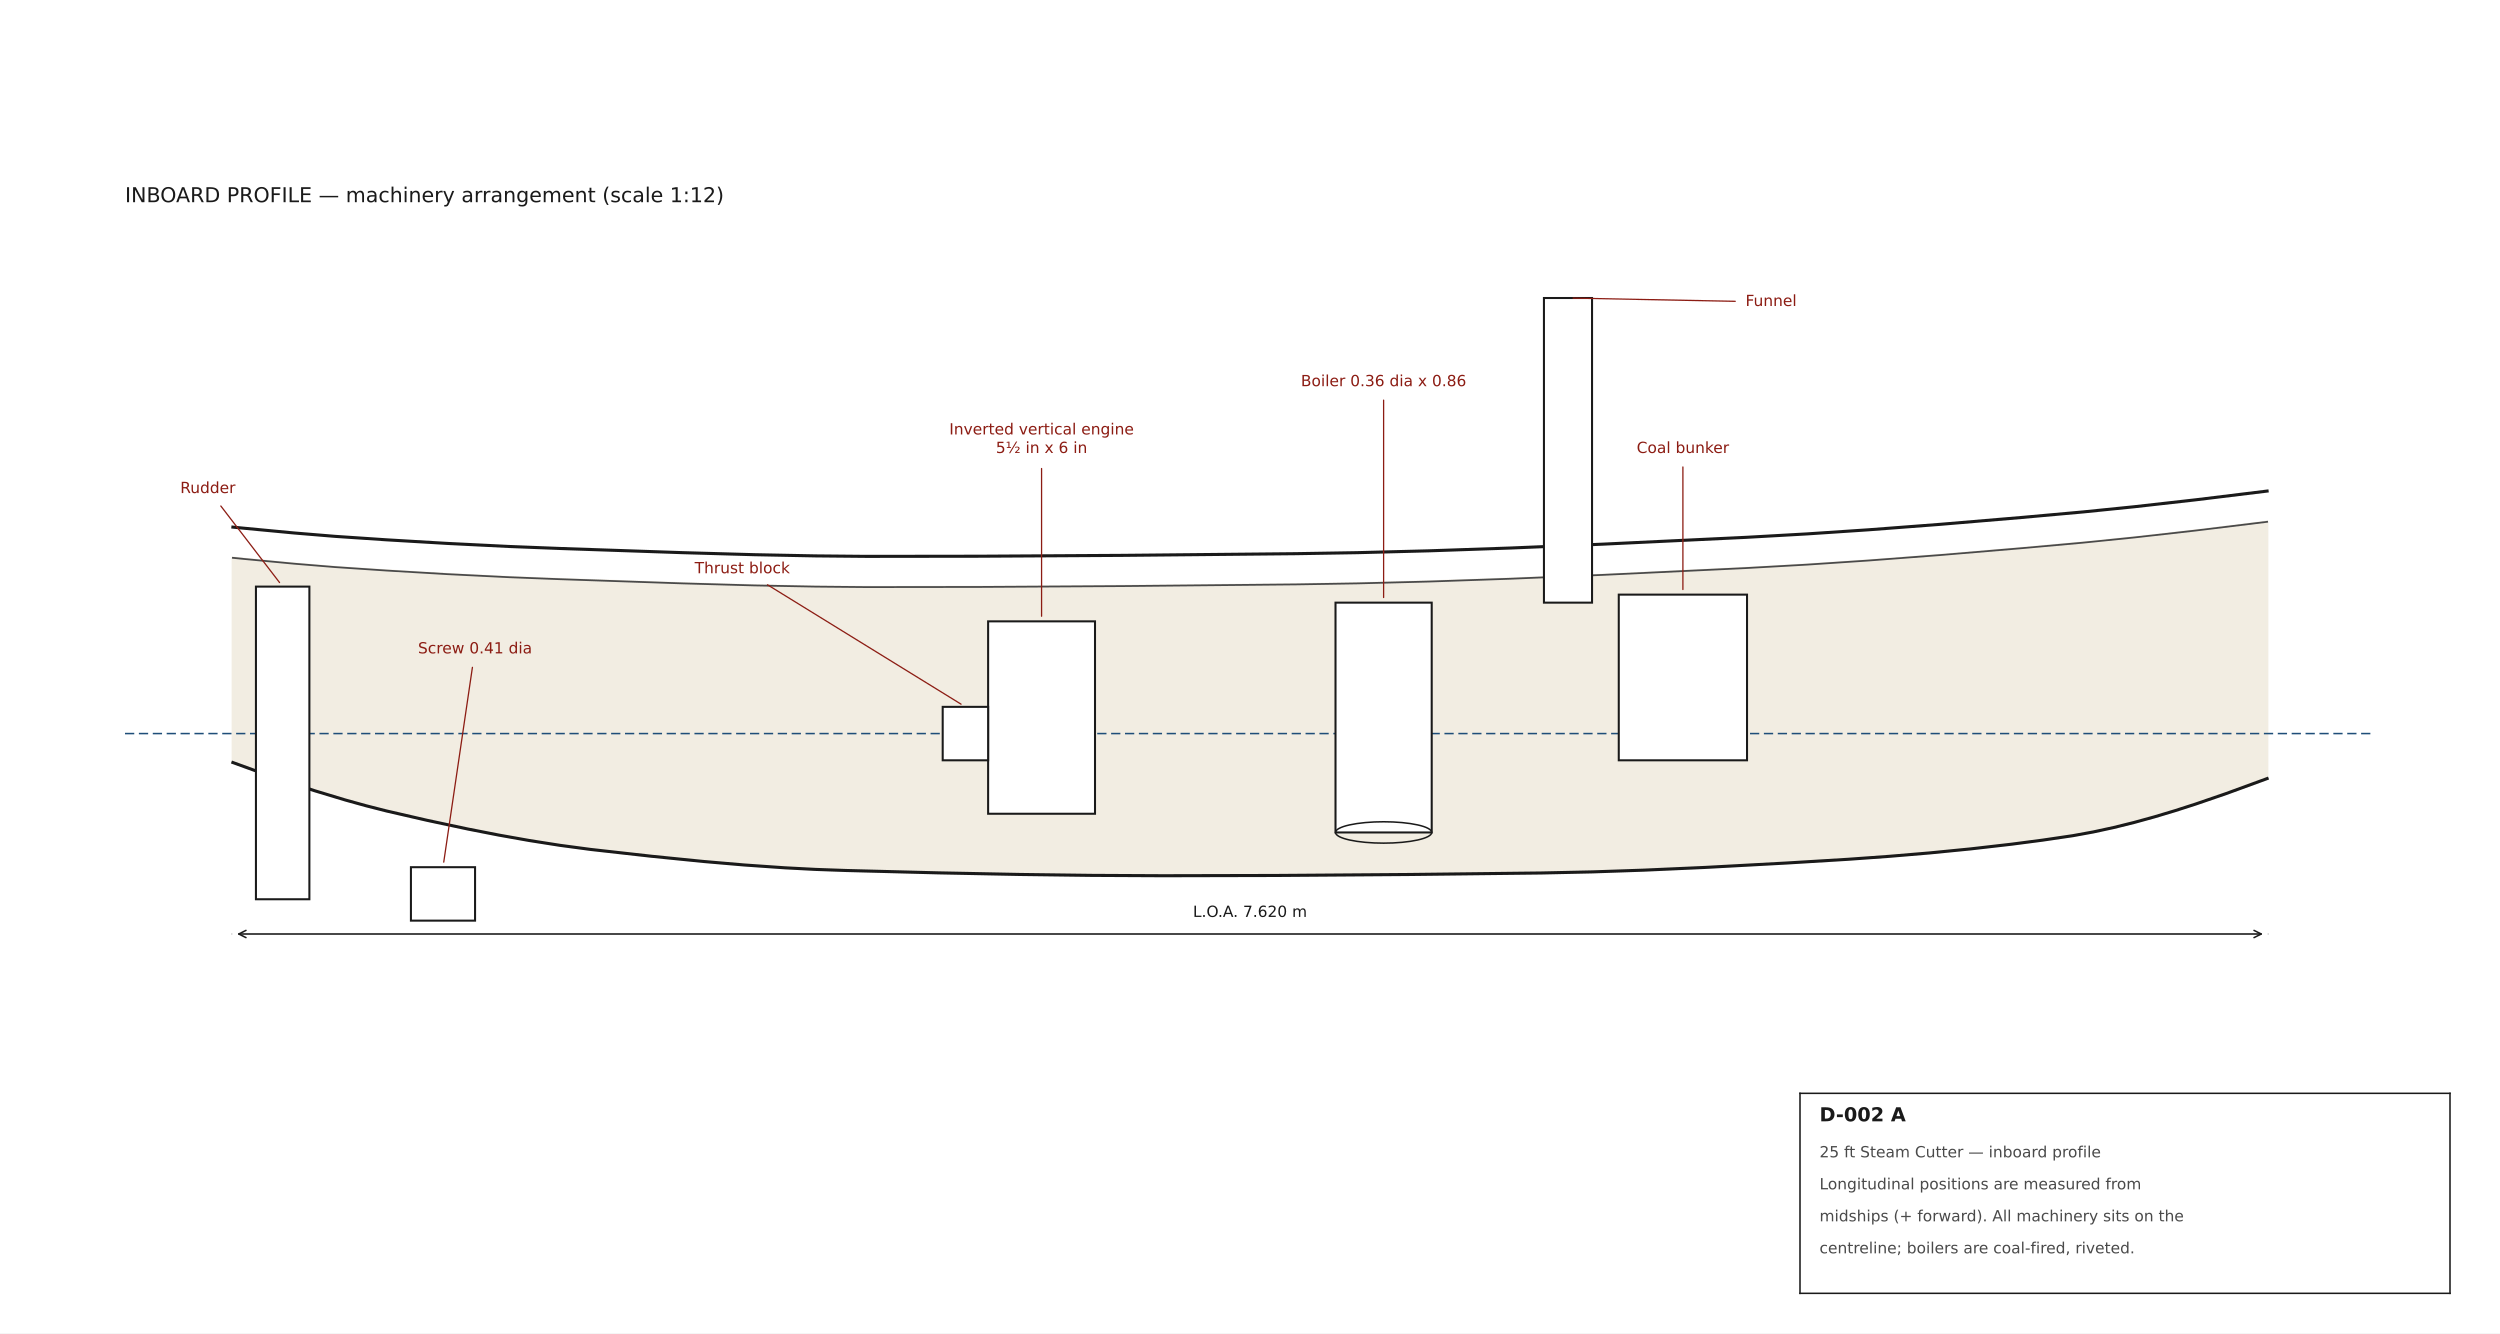
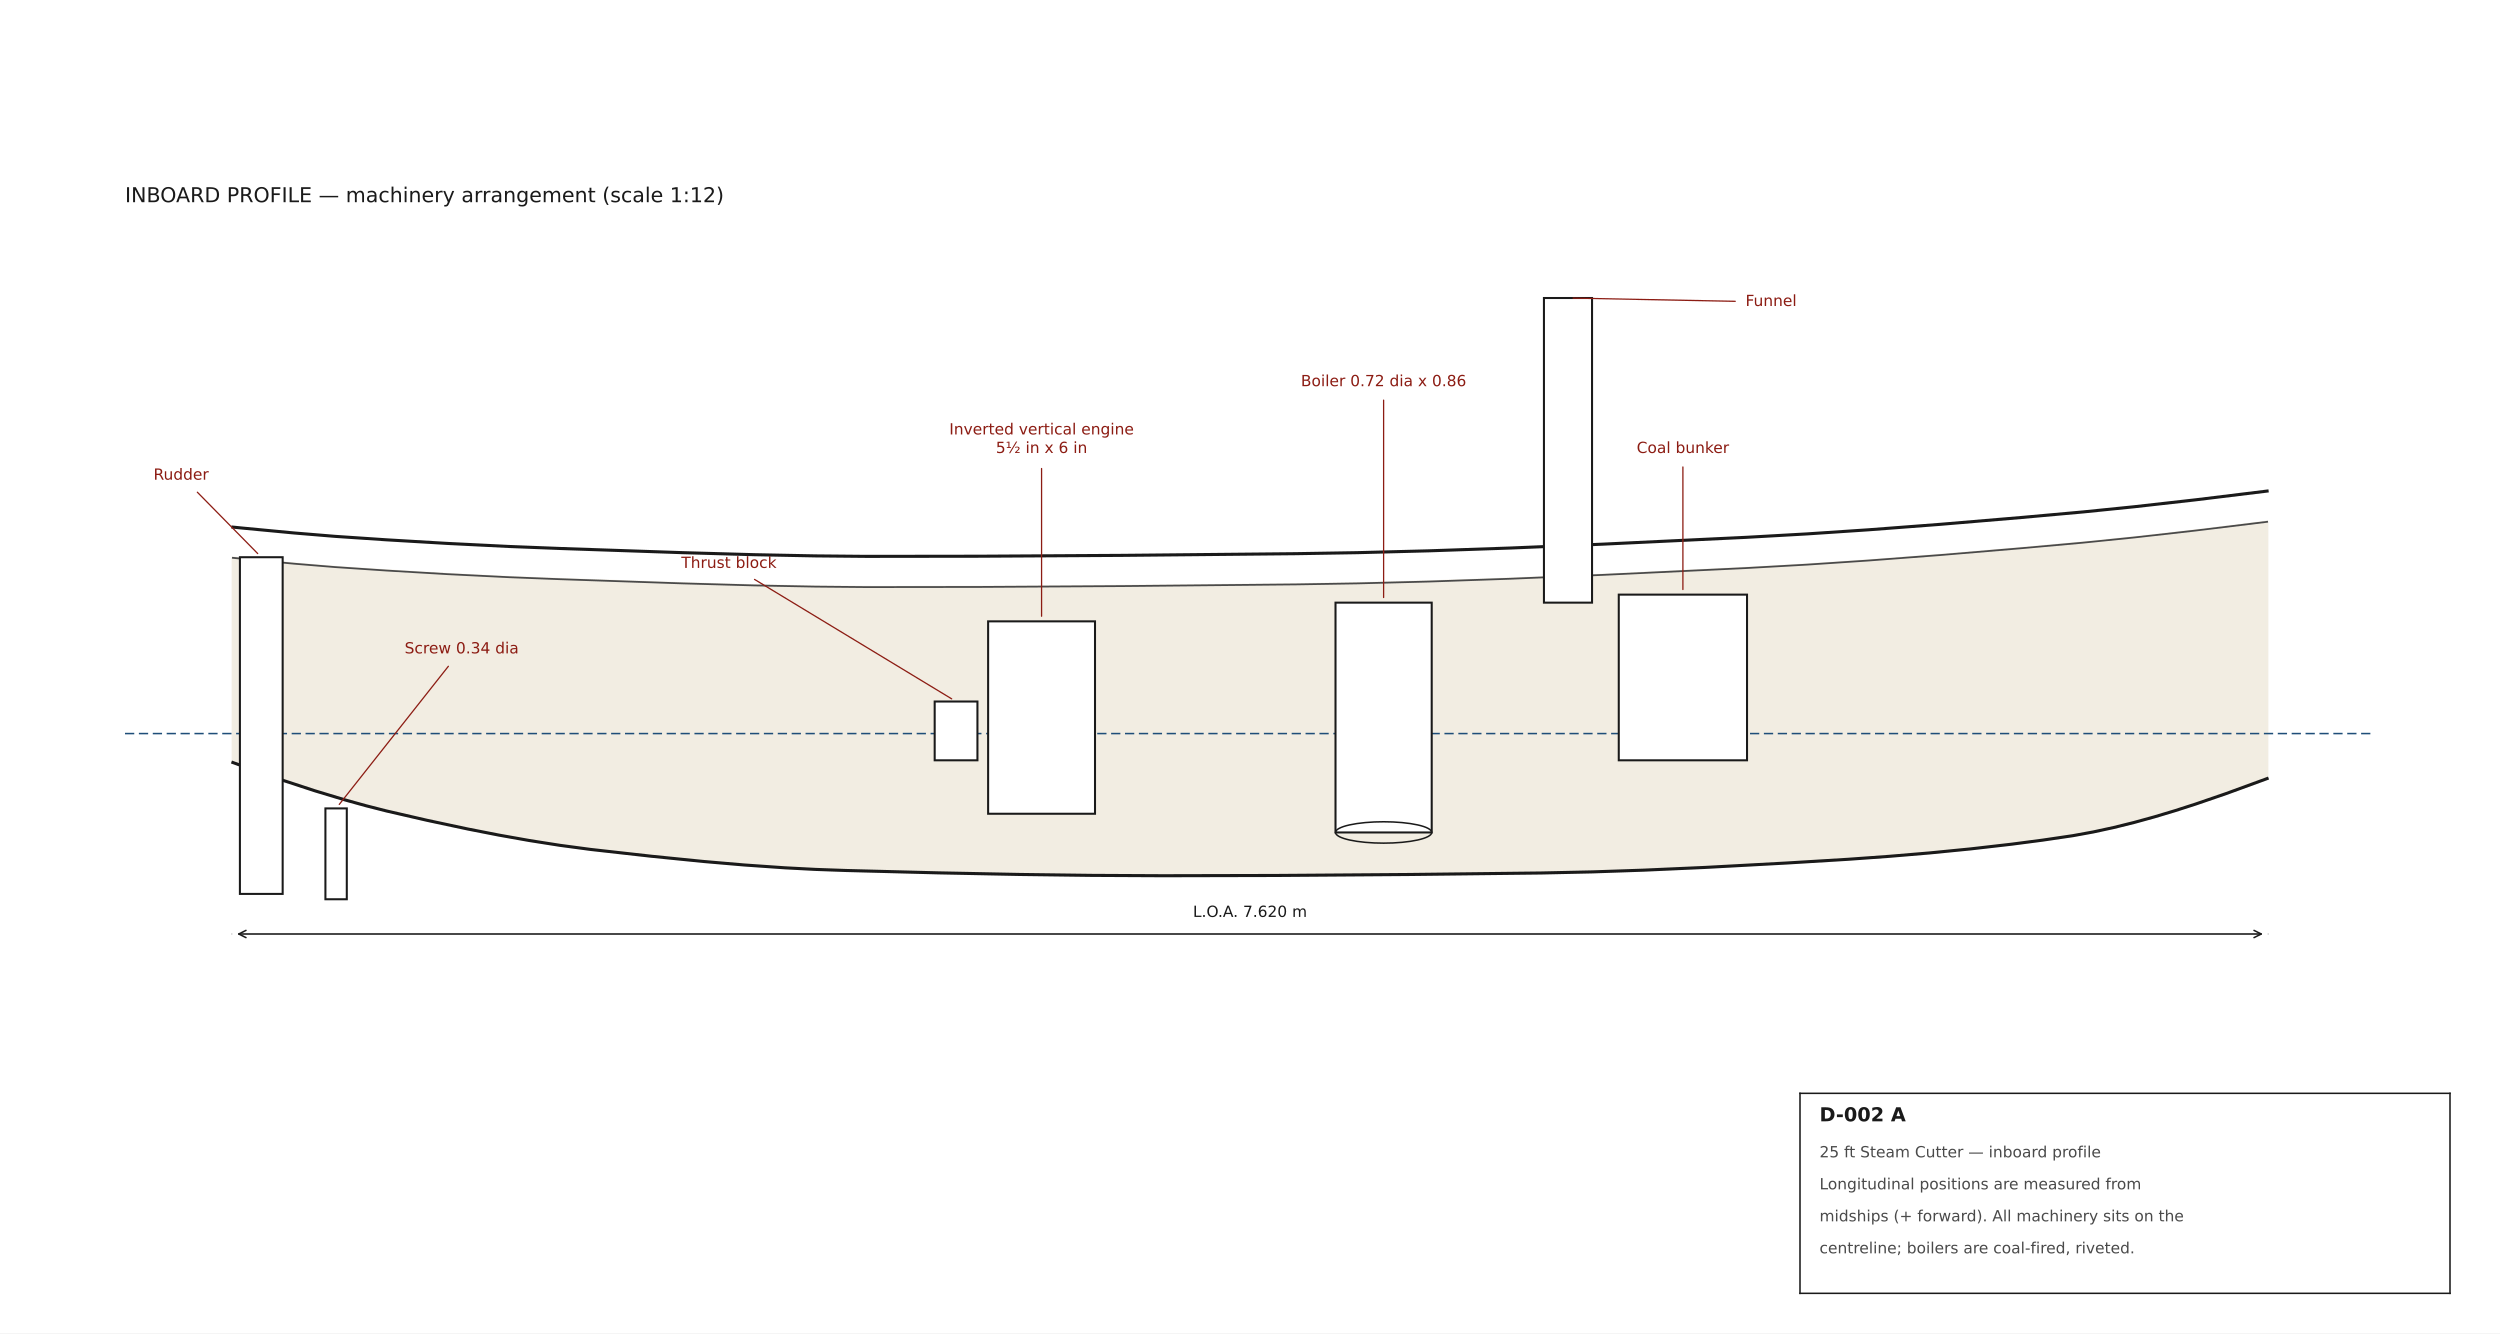
<svg xmlns="http://www.w3.org/2000/svg" xmlns:xlink="http://www.w3.org/1999/xlink" width="972pt" height="518.4pt" viewBox="0 0 972 518.4" version="1.1">
  <defs>
    <style type="text/css">*{stroke-linejoin: round; stroke-linecap: butt}</style>
  </defs>
  <g id="figure_1">
    <g id="patch_1">
      <path d="M 0 518.4  L 972 518.4  L 972 0  L 0 0  z " style="fill: #ffffff" />
    </g>
    <g id="axes_1">
      <g id="FillBetweenPolyCollection_1">
        <defs>
-           <path id="mc4b3c947b9" d="M 881.446 -315.524  L 881.446 -215.686  L 877.472 -214.204  L 873.497 -212.738  L 869.523 -211.292  L 865.549 -209.87  L 861.574 -208.474  L 857.6 -207.107  L 853.626 -205.773  L 849.651 -204.475  L 845.677 -203.217  L 841.703 -202.001  L 837.728 -200.83  L 833.754 -199.708  L 829.78 -198.638  L 825.805 -197.623  L 821.831 -196.667  L 817.857 -195.772  L 813.882 -194.942  L 809.908 -194.18  L 805.934 -193.489  L 801.959 -192.872  L 797.985 -192.293  L 794.011 -191.735  L 790.036 -191.197  L 786.062 -190.678  L 782.088 -190.177  L 778.113 -189.695  L 774.139 -189.23  L 770.165 -188.783  L 766.19 -188.352  L 762.216 -187.937  L 758.242 -187.539  L 754.267 -187.155  L 750.293 -186.786  L 746.319 -186.432  L 742.344 -186.091  L 738.37 -185.764  L 734.396 -185.449  L 730.421 -185.147  L 726.447 -184.856  L 722.473 -184.577  L 718.498 -184.308  L 714.524 -184.05  L 710.55 -183.801  L 706.575 -183.562  L 702.601 -183.326  L 698.627 -183.092  L 694.652 -182.861  L 690.678 -182.632  L 686.704 -182.407  L 682.729 -182.185  L 678.755 -181.967  L 674.781 -181.754  L 670.806 -181.545  L 666.832 -181.34  L 662.858 -181.142  L 658.883 -180.949  L 654.909 -180.762  L 650.935 -180.581  L 646.96 -180.407  L 642.986 -180.241  L 639.012 -180.082  L 635.037 -179.93  L 631.063 -179.788  L 627.089 -179.653  L 623.114 -179.528  L 619.14 -179.412  L 615.166 -179.306  L 611.191 -179.21  L 607.217 -179.124  L 603.243 -179.049  L 599.268 -178.985  L 595.294 -178.932  L 591.32 -178.882  L 587.345 -178.833  L 583.371 -178.784  L 579.397 -178.737  L 575.422 -178.69  L 571.448 -178.645  L 567.474 -178.601  L 563.499 -178.557  L 559.525 -178.515  L 555.551 -178.474  L 551.576 -178.434  L 547.602 -178.395  L 543.628 -178.358  L 539.653 -178.322  L 535.679 -178.287  L 531.705 -178.253  L 527.73 -178.221  L 523.756 -178.19  L 519.782 -178.161  L 515.807 -178.133  L 511.833 -178.107  L 507.859 -178.082  L 503.884 -178.058  L 499.91 -178.037  L 495.936 -178.017  L 491.961 -177.998  L 487.987 -177.982  L 484.013 -177.967  L 480.039 -177.953  L 476.064 -177.942  L 472.09 -177.932  L 468.116 -177.925  L 464.141 -177.919  L 460.167 -177.915  L 456.193 -177.913  L 452.218 -177.914  L 448.244 -177.919  L 444.27 -177.929  L 440.295 -177.945  L 436.321 -177.965  L 432.347 -177.99  L 428.372 -178.019  L 424.398 -178.054  L 420.424 -178.092  L 416.449 -178.135  L 412.475 -178.182  L 408.501 -178.233  L 404.526 -178.288  L 400.552 -178.347  L 396.578 -178.41  L 392.603 -178.477  L 388.629 -178.547  L 384.655 -178.62  L 380.68 -178.697  L 376.706 -178.777  L 372.732 -178.861  L 368.757 -178.947  L 364.783 -179.036  L 360.809 -179.128  L 356.834 -179.223  L 352.86 -179.32  L 348.886 -179.42  L 344.911 -179.522  L 340.937 -179.627  L 336.963 -179.733  L 332.988 -179.842  L 329.014 -179.953  L 325.04 -180.07  L 321.065 -180.211  L 317.091 -180.375  L 313.117 -180.561  L 309.142 -180.769  L 305.168 -180.998  L 301.194 -181.247  L 297.219 -181.515  L 293.245 -181.801  L 289.271 -182.104  L 285.296 -182.424  L 281.322 -182.759  L 277.348 -183.109  L 273.373 -183.472  L 269.399 -183.849  L 265.425 -184.237  L 261.45 -184.637  L 257.476 -185.047  L 253.502 -185.466  L 249.527 -185.894  L 245.553 -186.329  L 241.579 -186.771  L 237.604 -187.219  L 233.63 -187.672  L 229.656 -188.138  L 225.681 -188.637  L 221.707 -189.17  L 217.733 -189.734  L 213.758 -190.33  L 209.784 -190.955  L 205.81 -191.608  L 201.835 -192.289  L 197.861 -192.997  L 193.887 -193.729  L 189.912 -194.485  L 185.938 -195.264  L 181.964 -196.065  L 177.989 -196.886  L 174.015 -197.726  L 170.041 -198.585  L 166.066 -199.46  L 162.092 -200.351  L 158.118 -201.257  L 154.143 -202.177  L 150.169 -203.121  L 146.195 -204.114  L 142.22 -205.152  L 138.246 -206.234  L 134.272 -207.358  L 130.297 -208.522  L 126.323 -209.725  L 122.349 -210.963  L 118.374 -212.235  L 114.4 -213.539  L 110.426 -214.873  L 106.451 -216.235  L 102.477 -217.623  L 98.503 -219.035  L 94.528 -220.469  L 90.554 -221.923  L 90.554 -301.509  L 90.554 -301.509  L 94.528 -301.111  L 98.503 -300.719  L 102.477 -300.334  L 106.451 -299.956  L 110.426 -299.586  L 114.4 -299.227  L 118.374 -298.879  L 122.349 -298.544  L 126.323 -298.223  L 130.297 -297.916  L 134.272 -297.626  L 138.246 -297.353  L 142.22 -297.09  L 146.195 -296.831  L 150.169 -296.577  L 154.143 -296.328  L 158.118 -296.085  L 162.092 -295.847  L 166.066 -295.614  L 170.041 -295.388  L 174.015 -295.167  L 177.989 -294.953  L 181.964 -294.745  L 185.938 -294.545  L 189.912 -294.351  L 193.887 -294.164  L 197.861 -293.985  L 201.835 -293.813  L 205.81 -293.649  L 209.784 -293.493  L 213.758 -293.345  L 217.733 -293.206  L 221.707 -293.068  L 225.681 -292.929  L 229.656 -292.79  L 233.63 -292.651  L 237.604 -292.512  L 241.579 -292.374  L 245.553 -292.237  L 249.527 -292.101  L 253.502 -291.966  L 257.476 -291.834  L 261.45 -291.704  L 265.425 -291.576  L 269.399 -291.452  L 273.373 -291.331  L 277.348 -291.213  L 281.322 -291.1  L 285.296 -290.991  L 289.271 -290.887  L 293.245 -290.788  L 297.219 -290.694  L 301.194 -290.606  L 305.168 -290.525  L 309.142 -290.449  L 313.117 -290.381  L 317.091 -290.32  L 321.065 -290.266  L 325.04 -290.22  L 329.014 -290.182  L 332.988 -290.153  L 336.963 -290.133  L 340.937 -290.122  L 344.911 -290.12  L 348.886 -290.122  L 352.86 -290.125  L 356.834 -290.13  L 360.809 -290.136  L 364.783 -290.144  L 368.757 -290.154  L 372.732 -290.165  L 376.706 -290.178  L 380.68 -290.192  L 384.655 -290.207  L 388.629 -290.224  L 392.603 -290.243  L 396.578 -290.262  L 400.552 -290.283  L 404.526 -290.305  L 408.501 -290.329  L 412.475 -290.354  L 416.449 -290.38  L 420.424 -290.407  L 424.398 -290.435  L 428.372 -290.464  L 432.347 -290.494  L 436.321 -290.526  L 440.295 -290.558  L 444.27 -290.591  L 448.244 -290.625  L 452.218 -290.66  L 456.193 -290.696  L 460.167 -290.733  L 464.141 -290.77  L 468.116 -290.809  L 472.09 -290.847  L 476.064 -290.887  L 480.039 -290.927  L 484.013 -290.968  L 487.987 -291.01  L 491.961 -291.052  L 495.936 -291.095  L 499.91 -291.138  L 503.884 -291.182  L 507.859 -291.232  L 511.833 -291.289  L 515.807 -291.352  L 519.782 -291.421  L 523.756 -291.496  L 527.73 -291.576  L 531.705 -291.663  L 535.679 -291.754  L 539.653 -291.852  L 543.628 -291.954  L 547.602 -292.062  L 551.576 -292.174  L 555.551 -292.291  L 559.525 -292.413  L 563.499 -292.54  L 567.474 -292.67  L 571.448 -292.805  L 575.422 -292.945  L 579.397 -293.088  L 583.371 -293.234  L 587.345 -293.385  L 591.32 -293.539  L 595.294 -293.696  L 599.268 -293.857  L 603.243 -294.021  L 607.217 -294.187  L 611.191 -294.357  L 615.166 -294.529  L 619.14 -294.704  L 623.114 -294.881  L 627.089 -295.06  L 631.063 -295.241  L 635.037 -295.424  L 639.012 -295.61  L 642.986 -295.796  L 646.96 -295.984  L 650.935 -296.174  L 654.909 -296.365  L 658.883 -296.557  L 662.858 -296.75  L 666.832 -296.943  L 670.806 -297.138  L 674.781 -297.333  L 678.755 -297.53  L 682.729 -297.735  L 686.704 -297.947  L 690.678 -298.168  L 694.652 -298.396  L 698.627 -298.631  L 702.601 -298.873  L 706.575 -299.123  L 710.55 -299.379  L 714.524 -299.641  L 718.498 -299.91  L 722.473 -300.185  L 726.447 -300.466  L 730.421 -300.753  L 734.396 -301.045  L 738.37 -301.343  L 742.344 -301.646  L 746.319 -301.954  L 750.293 -302.266  L 754.267 -302.584  L 758.242 -302.905  L 762.216 -303.231  L 766.19 -303.561  L 770.165 -303.895  L 774.139 -304.232  L 778.113 -304.573  L 782.088 -304.917  L 786.062 -305.264  L 790.036 -305.614  L 794.011 -305.967  L 797.985 -306.322  L 801.959 -306.679  L 805.934 -307.041  L 809.908 -307.414  L 813.882 -307.798  L 817.857 -308.192  L 821.831 -308.595  L 825.805 -309.007  L 829.78 -309.429  L 833.754 -309.859  L 837.728 -310.296  L 841.703 -310.742  L 845.677 -311.194  L 849.651 -311.654  L 853.626 -312.119  L 857.6 -312.591  L 861.574 -313.069  L 865.549 -313.551  L 869.523 -314.038  L 873.497 -314.53  L 877.472 -315.025  L 881.446 -315.524  z " style="stroke: #f2ede2" />
+           <path id="m5db1844c82" d="M 881.446 -315.524  L 881.446 -215.686  L 877.472 -214.204  L 873.497 -212.738  L 869.523 -211.292  L 865.549 -209.87  L 861.574 -208.474  L 857.6 -207.107  L 853.626 -205.773  L 849.651 -204.475  L 845.677 -203.217  L 841.703 -202.001  L 837.728 -200.83  L 833.754 -199.708  L 829.78 -198.638  L 825.805 -197.623  L 821.831 -196.667  L 817.857 -195.772  L 813.882 -194.942  L 809.908 -194.18  L 805.934 -193.489  L 801.959 -192.872  L 797.985 -192.293  L 794.011 -191.735  L 790.036 -191.197  L 786.062 -190.678  L 782.088 -190.177  L 778.113 -189.695  L 774.139 -189.23  L 770.165 -188.783  L 766.19 -188.352  L 762.216 -187.937  L 758.242 -187.539  L 754.267 -187.155  L 750.293 -186.786  L 746.319 -186.432  L 742.344 -186.091  L 738.37 -185.764  L 734.396 -185.449  L 730.421 -185.147  L 726.447 -184.856  L 722.473 -184.577  L 718.498 -184.308  L 714.524 -184.05  L 710.55 -183.801  L 706.575 -183.562  L 702.601 -183.326  L 698.627 -183.092  L 694.652 -182.861  L 690.678 -182.632  L 686.704 -182.407  L 682.729 -182.185  L 678.755 -181.967  L 674.781 -181.754  L 670.806 -181.545  L 666.832 -181.34  L 662.858 -181.142  L 658.883 -180.949  L 654.909 -180.762  L 650.935 -180.581  L 646.96 -180.407  L 642.986 -180.241  L 639.012 -180.082  L 635.037 -179.93  L 631.063 -179.788  L 627.089 -179.653  L 623.114 -179.528  L 619.14 -179.412  L 615.166 -179.306  L 611.191 -179.21  L 607.217 -179.124  L 603.243 -179.049  L 599.268 -178.985  L 595.294 -178.932  L 591.32 -178.882  L 587.345 -178.833  L 583.371 -178.784  L 579.397 -178.737  L 575.422 -178.69  L 571.448 -178.645  L 567.474 -178.601  L 563.499 -178.557  L 559.525 -178.515  L 555.551 -178.474  L 551.576 -178.434  L 547.602 -178.395  L 543.628 -178.358  L 539.653 -178.322  L 535.679 -178.287  L 531.705 -178.253  L 527.73 -178.221  L 523.756 -178.19  L 519.782 -178.161  L 515.807 -178.133  L 511.833 -178.107  L 507.859 -178.082  L 503.884 -178.058  L 499.91 -178.037  L 495.936 -178.017  L 491.961 -177.998  L 487.987 -177.982  L 484.013 -177.967  L 480.039 -177.953  L 476.064 -177.942  L 472.09 -177.932  L 468.116 -177.925  L 464.141 -177.919  L 460.167 -177.915  L 456.193 -177.913  L 452.218 -177.914  L 448.244 -177.919  L 444.27 -177.929  L 440.295 -177.945  L 436.321 -177.965  L 432.347 -177.99  L 428.372 -178.019  L 424.398 -178.054  L 420.424 -178.092  L 416.449 -178.135  L 412.475 -178.182  L 408.501 -178.233  L 404.526 -178.288  L 400.552 -178.347  L 396.578 -178.41  L 392.603 -178.477  L 388.629 -178.547  L 384.655 -178.62  L 380.68 -178.697  L 376.706 -178.777  L 372.732 -178.861  L 368.757 -178.947  L 364.783 -179.036  L 360.809 -179.128  L 356.834 -179.223  L 352.86 -179.32  L 348.886 -179.42  L 344.911 -179.522  L 340.937 -179.627  L 336.963 -179.733  L 332.988 -179.842  L 329.014 -179.953  L 325.04 -180.07  L 321.065 -180.211  L 317.091 -180.375  L 313.117 -180.561  L 309.142 -180.769  L 305.168 -180.998  L 301.194 -181.247  L 297.219 -181.515  L 293.245 -181.801  L 289.271 -182.104  L 285.296 -182.424  L 281.322 -182.759  L 277.348 -183.109  L 273.373 -183.472  L 269.399 -183.849  L 265.425 -184.237  L 261.45 -184.637  L 257.476 -185.047  L 253.502 -185.466  L 249.527 -185.894  L 245.553 -186.329  L 241.579 -186.771  L 237.604 -187.219  L 233.63 -187.672  L 229.656 -188.138  L 225.681 -188.637  L 221.707 -189.17  L 217.733 -189.734  L 213.758 -190.33  L 209.784 -190.955  L 205.81 -191.608  L 201.835 -192.289  L 197.861 -192.997  L 193.887 -193.729  L 189.912 -194.485  L 185.938 -195.264  L 181.964 -196.065  L 177.989 -196.886  L 174.015 -197.726  L 170.041 -198.585  L 166.066 -199.46  L 162.092 -200.351  L 158.118 -201.257  L 154.143 -202.177  L 150.169 -203.121  L 146.195 -204.114  L 142.22 -205.152  L 138.246 -206.234  L 134.272 -207.358  L 130.297 -208.522  L 126.323 -209.725  L 122.349 -210.963  L 118.374 -212.235  L 114.4 -213.539  L 110.426 -214.873  L 106.451 -216.235  L 102.477 -217.623  L 98.503 -219.035  L 94.528 -220.469  L 90.554 -221.923  L 90.554 -301.509  L 90.554 -301.509  L 94.528 -301.111  L 98.503 -300.719  L 102.477 -300.334  L 106.451 -299.956  L 110.426 -299.586  L 114.4 -299.227  L 118.374 -298.879  L 122.349 -298.544  L 126.323 -298.223  L 130.297 -297.916  L 134.272 -297.626  L 138.246 -297.353  L 142.22 -297.09  L 146.195 -296.831  L 150.169 -296.577  L 154.143 -296.328  L 158.118 -296.085  L 162.092 -295.847  L 166.066 -295.614  L 170.041 -295.388  L 174.015 -295.167  L 177.989 -294.953  L 181.964 -294.745  L 185.938 -294.545  L 189.912 -294.351  L 193.887 -294.164  L 197.861 -293.985  L 201.835 -293.813  L 205.81 -293.649  L 209.784 -293.493  L 213.758 -293.345  L 217.733 -293.206  L 221.707 -293.068  L 225.681 -292.929  L 229.656 -292.79  L 233.63 -292.651  L 237.604 -292.512  L 241.579 -292.374  L 245.553 -292.237  L 249.527 -292.101  L 253.502 -291.966  L 257.476 -291.834  L 261.45 -291.704  L 265.425 -291.576  L 269.399 -291.452  L 273.373 -291.331  L 277.348 -291.213  L 281.322 -291.1  L 285.296 -290.991  L 289.271 -290.887  L 293.245 -290.788  L 297.219 -290.694  L 301.194 -290.606  L 305.168 -290.525  L 309.142 -290.449  L 313.117 -290.381  L 317.091 -290.32  L 321.065 -290.266  L 325.04 -290.22  L 329.014 -290.182  L 332.988 -290.153  L 336.963 -290.133  L 340.937 -290.122  L 344.911 -290.12  L 348.886 -290.122  L 352.86 -290.125  L 356.834 -290.13  L 360.809 -290.136  L 364.783 -290.144  L 368.757 -290.154  L 372.732 -290.165  L 376.706 -290.178  L 380.68 -290.192  L 384.655 -290.207  L 388.629 -290.224  L 392.603 -290.243  L 396.578 -290.262  L 400.552 -290.283  L 404.526 -290.305  L 408.501 -290.329  L 412.475 -290.354  L 416.449 -290.38  L 420.424 -290.407  L 424.398 -290.435  L 428.372 -290.464  L 432.347 -290.494  L 436.321 -290.526  L 440.295 -290.558  L 444.27 -290.591  L 448.244 -290.625  L 452.218 -290.66  L 456.193 -290.696  L 460.167 -290.733  L 464.141 -290.77  L 468.116 -290.809  L 472.09 -290.847  L 476.064 -290.887  L 480.039 -290.927  L 484.013 -290.968  L 487.987 -291.01  L 491.961 -291.052  L 495.936 -291.095  L 499.91 -291.138  L 503.884 -291.182  L 507.859 -291.232  L 511.833 -291.289  L 515.807 -291.352  L 519.782 -291.421  L 523.756 -291.496  L 527.73 -291.576  L 531.705 -291.663  L 535.679 -291.754  L 539.653 -291.852  L 543.628 -291.954  L 547.602 -292.062  L 551.576 -292.174  L 555.551 -292.291  L 559.525 -292.413  L 563.499 -292.54  L 567.474 -292.67  L 571.448 -292.805  L 575.422 -292.945  L 579.397 -293.088  L 583.371 -293.234  L 587.345 -293.385  L 591.32 -293.539  L 595.294 -293.696  L 599.268 -293.857  L 603.243 -294.021  L 607.217 -294.187  L 611.191 -294.357  L 615.166 -294.529  L 619.14 -294.704  L 623.114 -294.881  L 627.089 -295.06  L 631.063 -295.241  L 635.037 -295.424  L 639.012 -295.61  L 642.986 -295.796  L 646.96 -295.984  L 650.935 -296.174  L 654.909 -296.365  L 658.883 -296.557  L 662.858 -296.75  L 666.832 -296.943  L 670.806 -297.138  L 674.781 -297.333  L 678.755 -297.53  L 682.729 -297.735  L 686.704 -297.947  L 690.678 -298.168  L 694.652 -298.396  L 698.627 -298.631  L 702.601 -298.873  L 706.575 -299.123  L 710.55 -299.379  L 714.524 -299.641  L 718.498 -299.91  L 722.473 -300.185  L 726.447 -300.466  L 730.421 -300.753  L 734.396 -301.045  L 738.37 -301.343  L 742.344 -301.646  L 746.319 -301.954  L 750.293 -302.266  L 754.267 -302.584  L 758.242 -302.905  L 762.216 -303.231  L 766.19 -303.561  L 770.165 -303.895  L 774.139 -304.232  L 778.113 -304.573  L 782.088 -304.917  L 786.062 -305.264  L 790.036 -305.614  L 794.011 -305.967  L 797.985 -306.322  L 801.959 -306.679  L 805.934 -307.041  L 809.908 -307.414  L 813.882 -307.798  L 817.857 -308.192  L 821.831 -308.595  L 825.805 -309.007  L 829.78 -309.429  L 833.754 -309.859  L 837.728 -310.296  L 841.703 -310.742  L 845.677 -311.194  L 849.651 -311.654  L 853.626 -312.119  L 857.6 -312.591  L 861.574 -313.069  L 865.549 -313.551  L 869.523 -314.038  L 873.497 -314.53  L 877.472 -315.025  L 881.446 -315.524  z " style="stroke: #f2ede2" />
        </defs>
-         <g clip-path="url(#p4b88df3633)">
-           <use xlink:href="#mc4b3c947b9" x="0" y="518.4" style="fill: #f2ede2; stroke: #f2ede2" />
+         <g clip-path="url(#pf115ab7d1e)">
+           <use xlink:href="#m5db1844c82" x="0" y="518.4" style="fill: #f2ede2; stroke: #f2ede2" />
        </g>
      </g>
      <g id="line2d_1">
-         <path d="M 881.446 190.928  L 853.626 194.333  L 829.78 197.023  L 809.908 199.038  L 786.062 201.188  L 754.267 203.868  L 726.447 205.986  L 702.601 207.579  L 678.755 208.922  L 623.114 211.571  L 587.345 213.067  L 555.551 214.161  L 527.73 214.876  L 503.884 215.27  L 436.321 215.927  L 380.68 216.26  L 336.963 216.319  L 317.091 216.132  L 293.245 215.664  L 265.425 214.876  L 217.733 213.246  L 197.861 212.467  L 174.015 211.285  L 150.169 209.875  L 130.297 208.536  L 114.4 207.225  L 94.528 205.341  L 90.554 204.943  L 90.554 204.943  " clip-path="url(#p4b88df3633)" style="fill: none; stroke: #1a1a1a; stroke-width: 1.2; stroke-linecap: square" />
+         <path d="M 881.446 190.928  L 853.626 194.333  L 829.78 197.023  L 809.908 199.038  L 786.062 201.188  L 754.267 203.868  L 726.447 205.986  L 702.601 207.579  L 678.755 208.922  L 623.114 211.571  L 587.345 213.067  L 555.551 214.161  L 527.73 214.876  L 503.884 215.27  L 436.321 215.927  L 380.68 216.26  L 336.963 216.319  L 317.091 216.132  L 293.245 215.664  L 265.425 214.876  L 217.733 213.246  L 197.861 212.467  L 174.015 211.285  L 150.169 209.875  L 130.297 208.536  L 114.4 207.225  L 94.528 205.341  L 90.554 204.943  L 90.554 204.943  " clip-path="url(#pf115ab7d1e)" style="fill: none; stroke: #1a1a1a; stroke-width: 1.2; stroke-linecap: square" />
      </g>
      <g id="line2d_2">
-         <path d="M 881.446 302.714  L 865.549 308.53  L 853.626 312.627  L 845.677 315.183  L 837.728 317.57  L 829.78 319.762  L 821.831 321.733  L 813.882 323.458  L 805.934 324.911  L 794.011 326.665  L 782.088 328.223  L 766.19 330.048  L 750.293 331.614  L 734.396 332.951  L 718.498 334.092  L 694.652 335.539  L 662.858 337.258  L 639.012 338.318  L 619.14 338.988  L 599.268 339.415  L 547.602 340.005  L 495.936 340.383  L 452.218 340.486  L 424.398 340.346  L 396.578 339.99  L 364.783 339.364  L 329.014 338.447  L 317.091 338.025  L 305.168 337.402  L 289.271 336.296  L 273.373 334.928  L 253.502 332.934  L 229.656 330.262  L 217.733 328.666  L 205.81 326.792  L 193.887 324.671  L 181.964 322.335  L 166.066 318.94  L 150.169 315.279  L 142.22 313.248  L 134.272 311.042  L 122.349 307.437  L 110.426 303.527  L 98.503 299.365  L 90.554 296.477  L 90.554 296.477  " clip-path="url(#p4b88df3633)" style="fill: none; stroke: #1a1a1a; stroke-width: 1.2; stroke-linecap: square" />
+         <path d="M 881.446 302.714  L 865.549 308.53  L 853.626 312.627  L 845.677 315.183  L 837.728 317.57  L 829.78 319.762  L 821.831 321.733  L 813.882 323.458  L 805.934 324.911  L 794.011 326.665  L 782.088 328.223  L 766.19 330.048  L 750.293 331.614  L 734.396 332.951  L 718.498 334.092  L 694.652 335.539  L 662.858 337.258  L 639.012 338.318  L 619.14 338.988  L 599.268 339.415  L 547.602 340.005  L 495.936 340.383  L 452.218 340.486  L 424.398 340.346  L 396.578 339.99  L 364.783 339.364  L 329.014 338.447  L 317.091 338.025  L 305.168 337.402  L 289.271 336.296  L 273.373 334.928  L 253.502 332.934  L 229.656 330.262  L 217.733 328.666  L 205.81 326.792  L 193.887 324.671  L 181.964 322.335  L 166.066 318.94  L 150.169 315.279  L 142.22 313.248  L 134.272 311.042  L 122.349 307.437  L 110.426 303.527  L 98.503 299.365  L 90.554 296.477  L 90.554 296.477  " clip-path="url(#pf115ab7d1e)" style="fill: none; stroke: #1a1a1a; stroke-width: 1.2; stroke-linecap: square" />
      </g>
      <g id="line2d_3">
-         <path d="M 881.446 202.876  L 853.626 206.281  L 829.78 208.971  L 809.908 210.986  L 786.062 213.136  L 754.267 215.816  L 726.447 217.934  L 702.601 219.527  L 678.755 220.87  L 623.114 223.519  L 587.345 225.015  L 555.551 226.109  L 527.73 226.824  L 503.884 227.218  L 436.321 227.874  L 380.68 228.208  L 336.963 228.267  L 317.091 228.08  L 293.245 227.612  L 265.425 226.824  L 217.733 225.194  L 197.861 224.415  L 174.015 223.233  L 150.169 221.823  L 130.297 220.484  L 114.4 219.173  L 94.528 217.289  L 90.554 216.891  L 90.554 216.891  " clip-path="url(#p4b88df3633)" style="fill: none; stroke: #4a4a4a; stroke-width: 0.7; stroke-linecap: square" />
+         <path d="M 881.446 202.876  L 853.626 206.281  L 829.78 208.971  L 809.908 210.986  L 786.062 213.136  L 754.267 215.816  L 726.447 217.934  L 702.601 219.527  L 678.755 220.87  L 623.114 223.519  L 587.345 225.015  L 555.551 226.109  L 527.73 226.824  L 503.884 227.218  L 436.321 227.874  L 380.68 228.208  L 336.963 228.267  L 317.091 228.08  L 293.245 227.612  L 265.425 226.824  L 217.733 225.194  L 197.861 224.415  L 174.015 223.233  L 150.169 221.823  L 130.297 220.484  L 114.4 219.173  L 94.528 217.289  L 90.554 216.891  L 90.554 216.891  " clip-path="url(#pf115ab7d1e)" style="fill: none; stroke: #4a4a4a; stroke-width: 0.7; stroke-linecap: square" />
      </g>
      <g id="line2d_4">
-         <path d="M 48.6 285.217  L 923.4 285.217  " clip-path="url(#p4b88df3633)" style="fill: none; stroke-dasharray: 3.6,1.8; stroke-dashoffset: 0; stroke: #1f4e79; stroke-width: 0.6" />
+         <path d="M 48.6 285.217  L 923.4 285.217  " clip-path="url(#pf115ab7d1e)" style="fill: none; stroke-dasharray: 3.6,1.8; stroke-dashoffset: 0; stroke: #1f4e79; stroke-width: 0.6" />
      </g>
      <g id="line2d_5">
-         <path d="M 90.158 363.139  L 90.158 363.139  " clip-path="url(#p4b88df3633)" style="fill: none; stroke: #1a1a1a; stroke-width: 0.25; stroke-linecap: square" />
+         <path d="M 90.158 363.139  L 90.158 363.139  " clip-path="url(#pf115ab7d1e)" style="fill: none; stroke: #1a1a1a; stroke-width: 0.25; stroke-linecap: square" />
      </g>
      <g id="line2d_6">
-         <path d="M 881.842 363.139  L 881.842 363.139  " clip-path="url(#p4b88df3633)" style="fill: none; stroke: #1a1a1a; stroke-width: 0.25; stroke-linecap: square" />
+         <path d="M 881.842 363.139  L 881.842 363.139  " clip-path="url(#pf115ab7d1e)" style="fill: none; stroke: #1a1a1a; stroke-width: 0.25; stroke-linecap: square" />
      </g>
      <g id="patch_2">
-         <path d="M 519.247 323.658  L 556.649 323.658  L 556.649 234.308  L 519.247 234.308  z " clip-path="url(#p4b88df3633)" style="fill: #ffffff; stroke: #1a1a1a; stroke-width: 0.8; stroke-linejoin: miter" />
+         <path d="M 519.247 323.658  L 556.649 323.658  L 556.649 234.308  L 519.247 234.308  z " clip-path="url(#pf115ab7d1e)" style="fill: #ffffff; stroke: #1a1a1a; stroke-width: 0.8; stroke-linejoin: miter" />
      </g>
      <g id="patch_3">
-         <path d="M 537.948 327.814  C 542.907 327.814 547.665 327.376 551.171 326.597  C 554.678 325.818 556.649 324.76 556.649 323.658  C 556.649 322.556 554.678 321.499 551.171 320.72  C 547.665 319.94 542.907 319.502 537.948 319.502  C 532.988 319.502 528.231 319.94 524.724 320.72  C 521.217 321.499 519.247 322.556 519.247 323.658  C 519.247 324.76 521.217 325.818 524.724 326.597  C 528.231 327.376 532.988 327.814 537.948 327.814  L 537.948 327.814  z " clip-path="url(#p4b88df3633)" style="fill: none; stroke: #1a1a1a; stroke-width: 0.6; stroke-linejoin: miter" />
+         <path d="M 537.948 327.814  C 542.907 327.814 547.665 327.376 551.171 326.597  C 554.678 325.818 556.649 324.76 556.649 323.658  C 556.649 322.556 554.678 321.499 551.171 320.72  C 547.665 319.94 542.907 319.502 537.948 319.502  C 532.988 319.502 528.231 319.94 524.724 320.72  C 521.217 321.499 519.247 322.556 519.247 323.658  C 519.247 324.76 521.217 325.818 524.724 326.597  C 528.231 327.376 532.988 327.814 537.948 327.814  L 537.948 327.814  z " clip-path="url(#pf115ab7d1e)" style="fill: none; stroke: #1a1a1a; stroke-width: 0.6; stroke-linejoin: miter" />
      </g>
      <g id="patch_4">
        <path d="M 537.948 155.588  Q 537.948 193.946 537.948 232.305  " style="fill: none; stroke: #8c1c13; stroke-width: 0.5; stroke-linecap: round" />
      </g>
      <g id="text_1">
-         <text style="font-size: 6px; font-family: 'DejaVu Sans'; text-anchor: middle; fill: #8c1c13" x="537.948" y="150.153" transform="rotate(-0 537.9477 150.1528)">Boiler 0.36 dia x 0.86</text>
+         <text style="font-size: 6px; font-family: 'DejaVu Sans'; text-anchor: middle; fill: #8c1c13" x="537.948" y="150.153" transform="rotate(-0 537.9477 150.1528)">Boiler 0.72 dia x 0.86</text>
      </g>
      <g id="patch_5">
-         <path d="M 384.182 316.386  L 425.741 316.386  L 425.741 241.581  L 384.182 241.581  z " clip-path="url(#p4b88df3633)" style="fill: #ffffff; stroke: #1a1a1a; stroke-width: 0.8; stroke-linejoin: miter" />
+         <path d="M 384.182 316.386  L 425.741 316.386  L 425.741 241.581  L 384.182 241.581  z " clip-path="url(#pf115ab7d1e)" style="fill: #ffffff; stroke: #1a1a1a; stroke-width: 0.8; stroke-linejoin: miter" />
      </g>
      <g id="patch_6">
        <path d="M 404.962 182.167  Q 404.962 210.875 404.962 239.583  " style="fill: none; stroke: #8c1c13; stroke-width: 0.5; stroke-linecap: round" />
      </g>
      <g id="text_2">
        <text style="font-size: 6px; font-family: 'DejaVu Sans'; fill: #8c1c13" transform="translate(369.0689 168.9251)">Inverted vertical engine</text>
        <text style="font-size: 6px; font-family: 'DejaVu Sans'; fill: #8c1c13" transform="translate(387.1776 176.1267)">5½ in x 6 in</text>
      </g>
      <g id="patch_7">
-         <path d="M 629.376 295.607  L 679.246 295.607  L 679.246 231.191  L 629.376 231.191  z " clip-path="url(#p4b88df3633)" style="fill: #ffffff; stroke: #1a1a1a; stroke-width: 0.8; stroke-linejoin: miter" />
+         <path d="M 629.376 295.607  L 679.246 295.607  L 679.246 231.191  L 629.376 231.191  z " clip-path="url(#pf115ab7d1e)" style="fill: #ffffff; stroke: #1a1a1a; stroke-width: 0.8; stroke-linejoin: miter" />
      </g>
      <g id="patch_8">
        <path d="M 654.311 181.569  Q 654.311 205.379 654.311 229.189  " style="fill: none; stroke: #8c1c13; stroke-width: 0.5; stroke-linecap: round" />
      </g>
      <g id="text_3">
        <text style="font-size: 6px; font-family: 'DejaVu Sans'; text-anchor: middle; fill: #8c1c13" x="654.311" y="176.127" transform="rotate(-0 654.3107 176.1267)">Coal bunker</text>
      </g>
      <g id="patch_9">
-         <path d="M 366.52 295.607  L 384.182 295.607  L 384.182 274.827  L 366.52 274.827  z " clip-path="url(#p4b88df3633)" style="fill: #ffffff; stroke: #1a1a1a; stroke-width: 0.8; stroke-linejoin: miter" />
+         <path d="M 363.403 295.607  L 380.027 295.607  L 380.027 272.75  L 363.403 272.75  z " clip-path="url(#pf115ab7d1e)" style="fill: #ffffff; stroke: #1a1a1a; stroke-width: 0.8; stroke-linejoin: miter" />
      </g>
      <g id="patch_10">
-         <path d="M 298.409 227.372  Q 336.029 250.575 373.649 273.777  " style="fill: none; stroke: #8c1c13; stroke-width: 0.5; stroke-linecap: round" />
+         <path d="M 293.371 225.282  Q 331.688 248.498 370.006 271.714  " style="fill: none; stroke: #8c1c13; stroke-width: 0.5; stroke-linecap: round" />
      </g>
      <g id="text_4">
-         <text style="font-size: 6px; font-family: 'DejaVu Sans'; text-anchor: middle; fill: #8c1c13" x="288.599" y="222.88" transform="rotate(-0 288.5986 222.8797)">Thrust block</text>
+         <text style="font-size: 6px; font-family: 'DejaVu Sans'; text-anchor: middle; fill: #8c1c13" x="283.404" y="220.802" transform="rotate(-0 283.4038 220.8018)">Thrust block</text>
      </g>
      <g id="patch_11">
-         <path d="M 184.703 357.944  L 159.768 357.944  L 159.768 337.165  L 184.703 337.165  z " clip-path="url(#p4b88df3633)" style="fill: #ffffff; stroke: #1a1a1a; stroke-width: 0.8; stroke-linejoin: miter" />
+         <path d="M 126.522 349.632  L 134.833 349.632  L 134.833 314.308  L 126.522 314.308  z " clip-path="url(#pf115ab7d1e)" style="fill: #ffffff; stroke: #1a1a1a; stroke-width: 0.8; stroke-linejoin: miter" />
      </g>
      <g id="patch_12">
-         <path d="M 183.675 259.469  Q 178.101 297.328 172.527 335.187  " style="fill: none; stroke: #8c1c13; stroke-width: 0.5; stroke-linecap: round" />
+         <path d="M 174.318 259.06  Q 153.117 285.9 131.916 312.74  " style="fill: none; stroke: #8c1c13; stroke-width: 0.5; stroke-linecap: round" />
      </g>
      <g id="text_5">
-         <text style="font-size: 6px; font-family: 'DejaVu Sans'; text-anchor: middle; fill: #8c1c13" x="184.703" y="254.048" transform="rotate(-0 184.7031 254.0483)">Screw 0.41 dia</text>
+         <text style="font-size: 6px; font-family: 'DejaVu Sans'; text-anchor: middle; fill: #8c1c13" x="179.508" y="254.048" transform="rotate(-0 179.5083 254.0483)">Screw 0.34 dia</text>
      </g>
      <g id="patch_13">
-         <path d="M 99.509 349.632  L 120.288 349.632  L 120.288 228.074  L 99.509 228.074  z " clip-path="url(#p4b88df3633)" style="fill: #ffffff; stroke: #1a1a1a; stroke-width: 0.8; stroke-linejoin: miter" />
+         <path d="M 93.275 347.554  L 109.898 347.554  L 109.898 216.646  L 93.275 216.646  z " clip-path="url(#pf115ab7d1e)" style="fill: #ffffff; stroke: #1a1a1a; stroke-width: 0.8; stroke-linejoin: miter" />
      </g>
      <g id="patch_14">
-         <path d="M 85.861 196.739  Q 97.271 211.613 108.681 226.487  " style="fill: none; stroke: #8c1c13; stroke-width: 0.5; stroke-linecap: round" />
+         <path d="M 76.736 191.381  Q 88.459 203.299 100.182 215.218  " style="fill: none; stroke: #8c1c13; stroke-width: 0.5; stroke-linecap: round" />
      </g>
      <g id="text_6">
-         <text style="font-size: 6px; font-family: 'DejaVu Sans'; text-anchor: middle; fill: #8c1c13" x="80.808" y="191.711" transform="rotate(-0 80.8076 191.711)">Rudder</text>
+         <text style="font-size: 6px; font-family: 'DejaVu Sans'; text-anchor: middle; fill: #8c1c13" x="70.418" y="186.516" transform="rotate(-0 70.41805 186.5163)">Rudder</text>
      </g>
      <g id="patch_15">
-         <path d="M 600.285 234.308  L 618.986 234.308  L 618.986 115.867  L 600.285 115.867  z " clip-path="url(#p4b88df3633)" style="fill: #ffffff; stroke: #1a1a1a; stroke-width: 0.8; stroke-linejoin: miter" />
+         <path d="M 600.285 234.308  L 618.986 234.308  L 618.986 115.867  L 600.285 115.867  z " clip-path="url(#pf115ab7d1e)" style="fill: #ffffff; stroke: #1a1a1a; stroke-width: 0.8; stroke-linejoin: miter" />
      </g>
      <g id="patch_16">
        <path d="M 674.649 117.15  Q 643.14 116.528 611.632 115.907  " style="fill: none; stroke: #8c1c13; stroke-width: 0.5; stroke-linecap: round" />
      </g>
      <g id="text_7">
        <text style="font-size: 6px; font-family: 'DejaVu Sans'; text-anchor: middle; fill: #8c1c13" x="688.596" y="118.984" transform="rotate(-0 688.5962 118.9842)">Funnel</text>
      </g>
      <g id="patch_17">
        <path d="M 879.169 363.139  Q 485.997 363.139 92.826 363.139  " style="fill: none; stroke: #1a1a1a; stroke-width: 0.6; stroke-linecap: round" />
        <path d="M 876.369 361.739  L 879.169 363.139  L 876.369 364.539  " style="fill: none; stroke: #1a1a1a; stroke-width: 0.6; stroke-linecap: round" />
        <path d="M 95.626 364.539  L 92.826 363.139  L 95.626 361.739  " style="fill: none; stroke: #1a1a1a; stroke-width: 0.6; stroke-linecap: round" />
      </g>
      <g id="text_8">
        <text style="font-size: 6px; font-family: 'DejaVu Sans'; text-anchor: middle; fill: #1a1a1a" x="486" y="356.502" transform="rotate(-0 486 356.5024)">L.O.A. 7.620 m</text>
      </g>
      <g id="text_9">
        <text style="font-size: 8px; font-family: 'DejaVu Sans'; text-anchor: start; fill: #1a1a1a" x="48.6" y="78.621" transform="rotate(-0 48.6 78.62077)">INBOARD PROFILE — machinery arrangement (scale 1:12)</text>
      </g>
    </g>
    <g id="axes_2">
      <g id="patch_18">
        <path d="M 699.84 502.848  L 952.56 502.848  L 952.56 425.088  L 699.84 425.088  z " style="fill: #ffffff" />
      </g>
      <g id="matplotlib.axis_1" />
      <g id="matplotlib.axis_2" />
      <g id="patch_19">
        <path d="M 699.84 502.848  L 699.84 425.088  " style="fill: none; stroke: #1a1a1a; stroke-width: 0.6; stroke-linejoin: miter; stroke-linecap: square" />
      </g>
      <g id="patch_20">
        <path d="M 952.56 502.848  L 952.56 425.088  " style="fill: none; stroke: #1a1a1a; stroke-width: 0.6; stroke-linejoin: miter; stroke-linecap: square" />
      </g>
      <g id="patch_21">
        <path d="M 699.84 502.848  L 952.56 502.848  " style="fill: none; stroke: #1a1a1a; stroke-width: 0.6; stroke-linejoin: miter; stroke-linecap: square" />
      </g>
      <g id="patch_22">
        <path d="M 699.84 425.088  L 952.56 425.088  " style="fill: none; stroke: #1a1a1a; stroke-width: 0.6; stroke-linejoin: miter; stroke-linecap: square" />
      </g>
      <g id="text_10">
        <text style="font-weight: 700; font-size: 7.5px; font-family: 'DejaVu Sans'; text-anchor: start; fill: #1a1a1a" x="707.422" y="435.974" transform="rotate(-0 707.4216 435.9744)">D-002 A</text>
      </g>
      <g id="text_11">
        <text style="font-size: 6px; font-family: 'DejaVu Sans'; text-anchor: start; fill: #4a4a4a" x="707.422" y="449.971" transform="rotate(-0 707.4216 449.9712)">25 ft Steam Cutter — inboard profile</text>
      </g>
      <g id="text_12">
        <text style="font-size: 6px; font-family: 'DejaVu Sans'; text-anchor: start; fill: #4a4a4a" x="707.422" y="462.413" transform="rotate(-0 707.4216 462.4128)">Longitudinal positions are measured from</text>
      </g>
      <g id="text_13">
        <text style="font-size: 6px; font-family: 'DejaVu Sans'; text-anchor: start; fill: #4a4a4a" x="707.422" y="474.854" transform="rotate(-0 707.4216 474.8544)">midships (+ forward). All machinery sits on the</text>
      </g>
      <g id="text_14">
        <text style="font-size: 6px; font-family: 'DejaVu Sans'; text-anchor: start; fill: #4a4a4a" x="707.422" y="487.296" transform="rotate(-0 707.4216 487.296)">centreline; boilers are coal-fired, riveted.</text>
      </g>
    </g>
  </g>
  <defs>
-     <clipPath id="p4b88df3633">
+     <clipPath id="pf115ab7d1e">
      <rect x="48.6" y="82.621" width="874.8" height="311.686" />
    </clipPath>
  </defs>
</svg>
